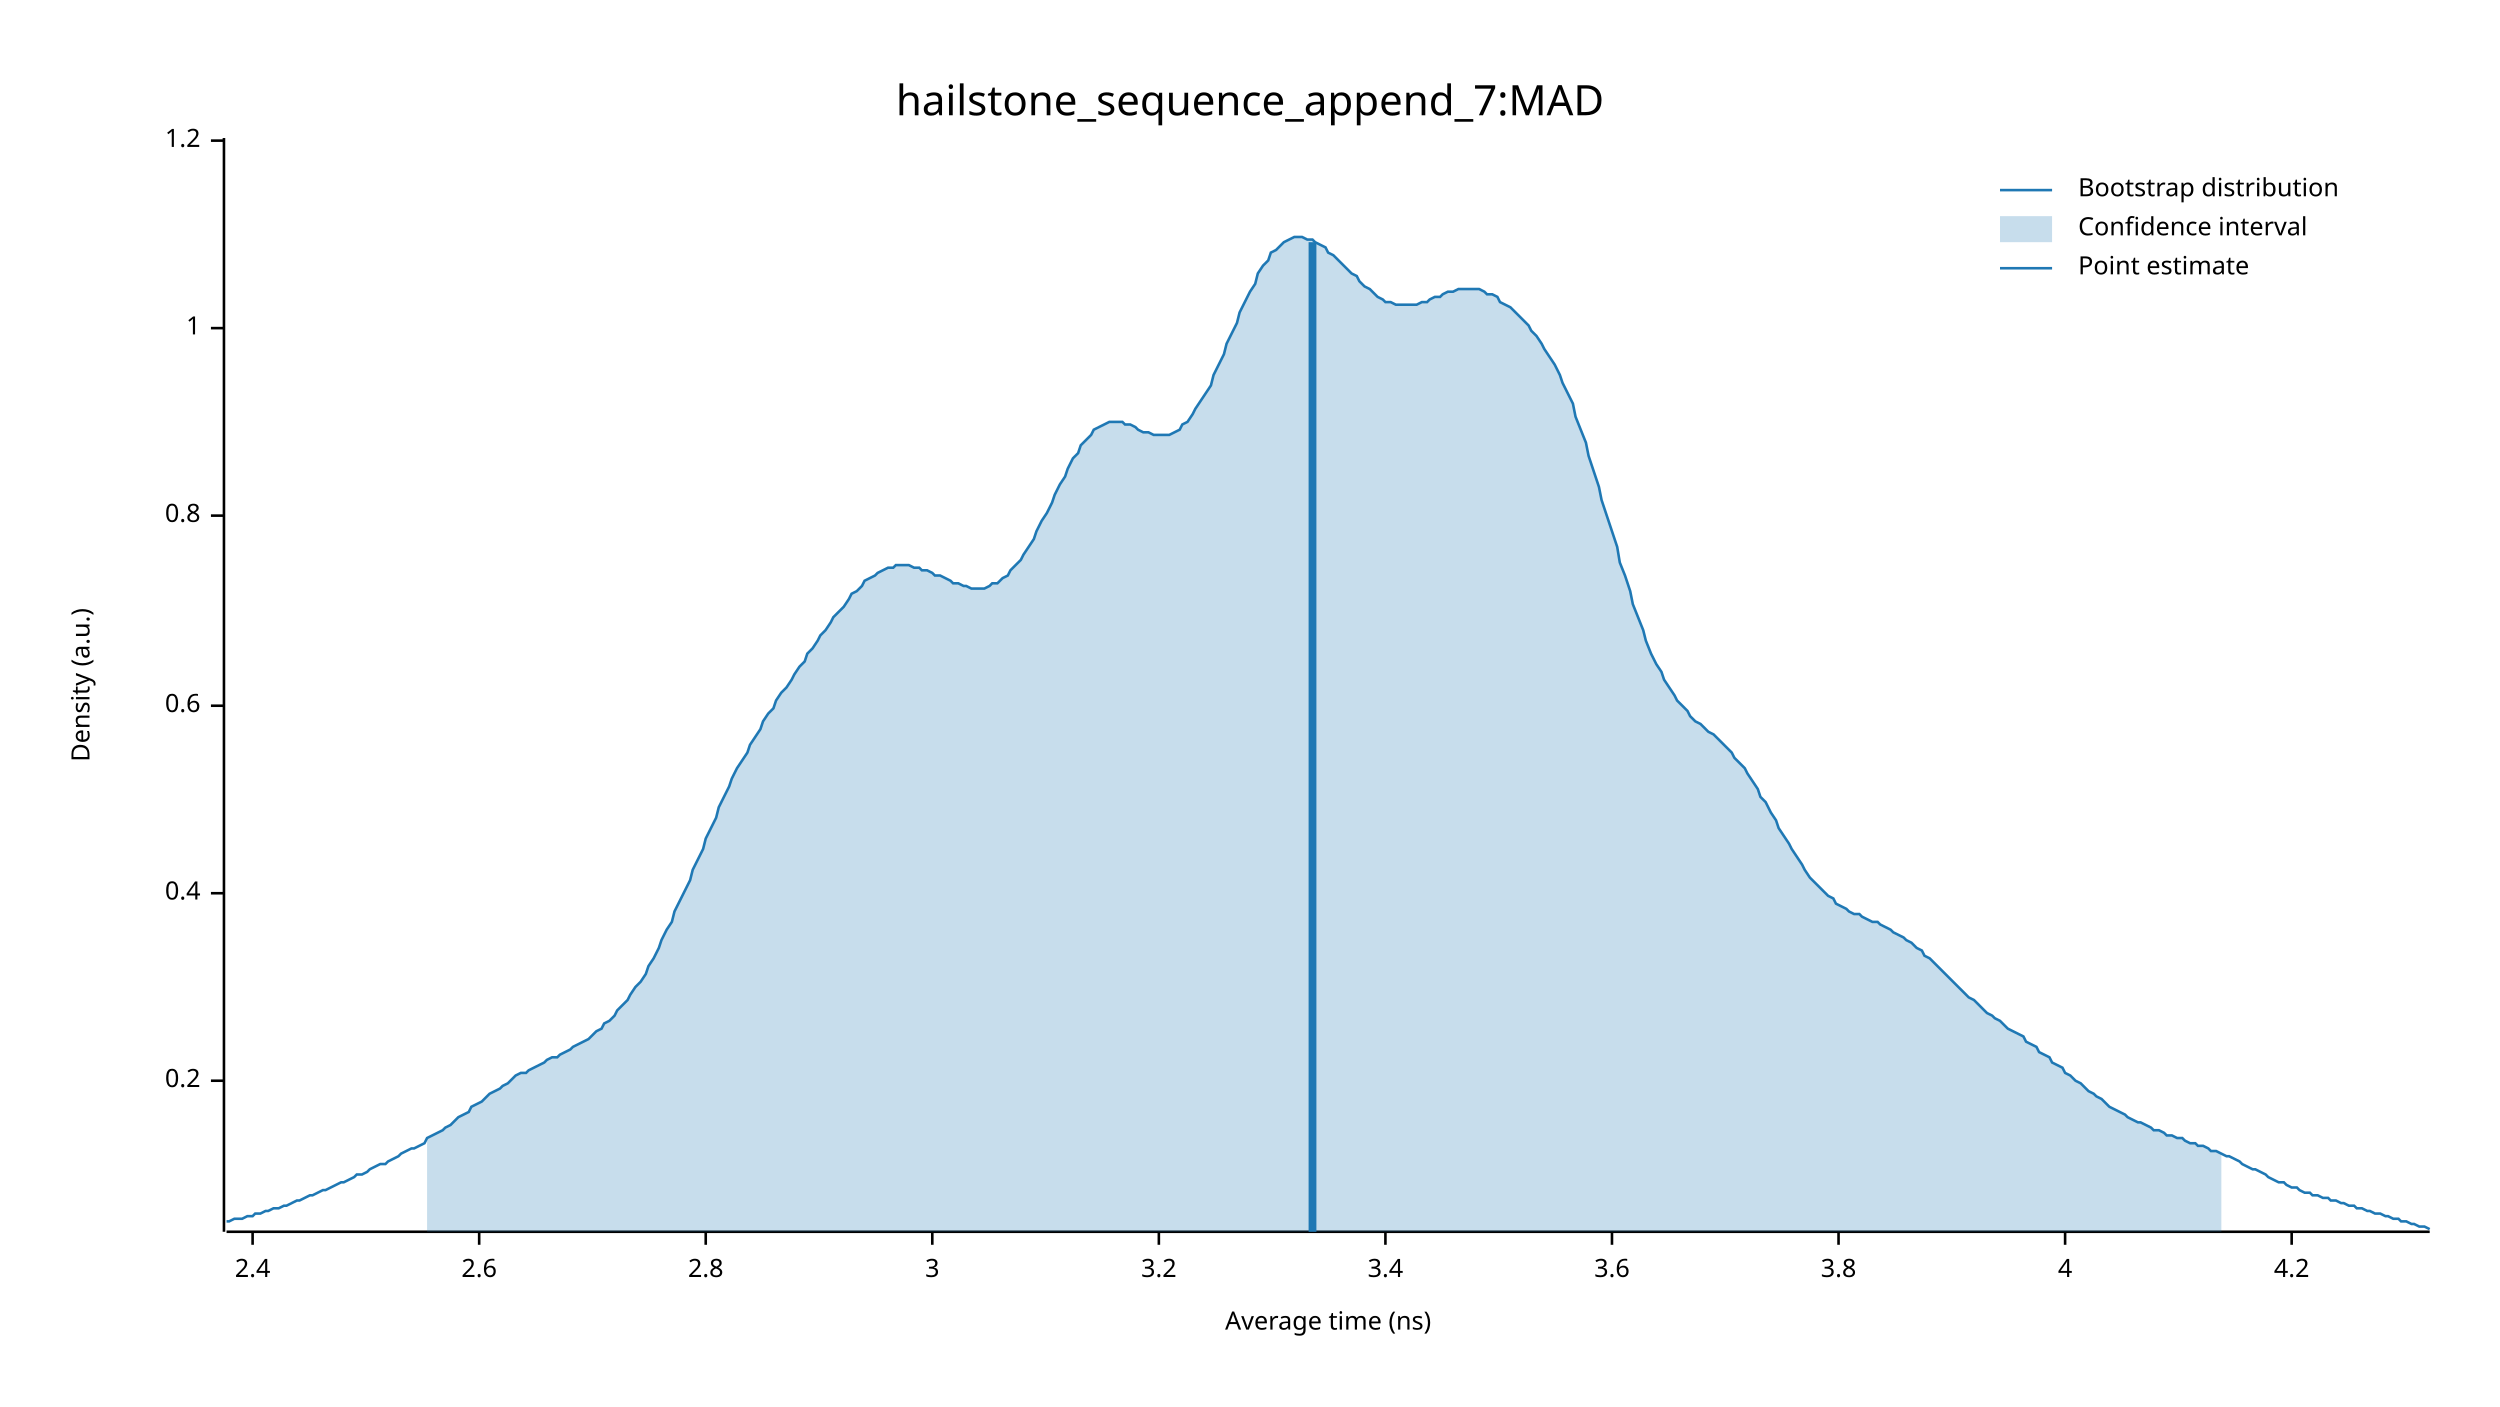
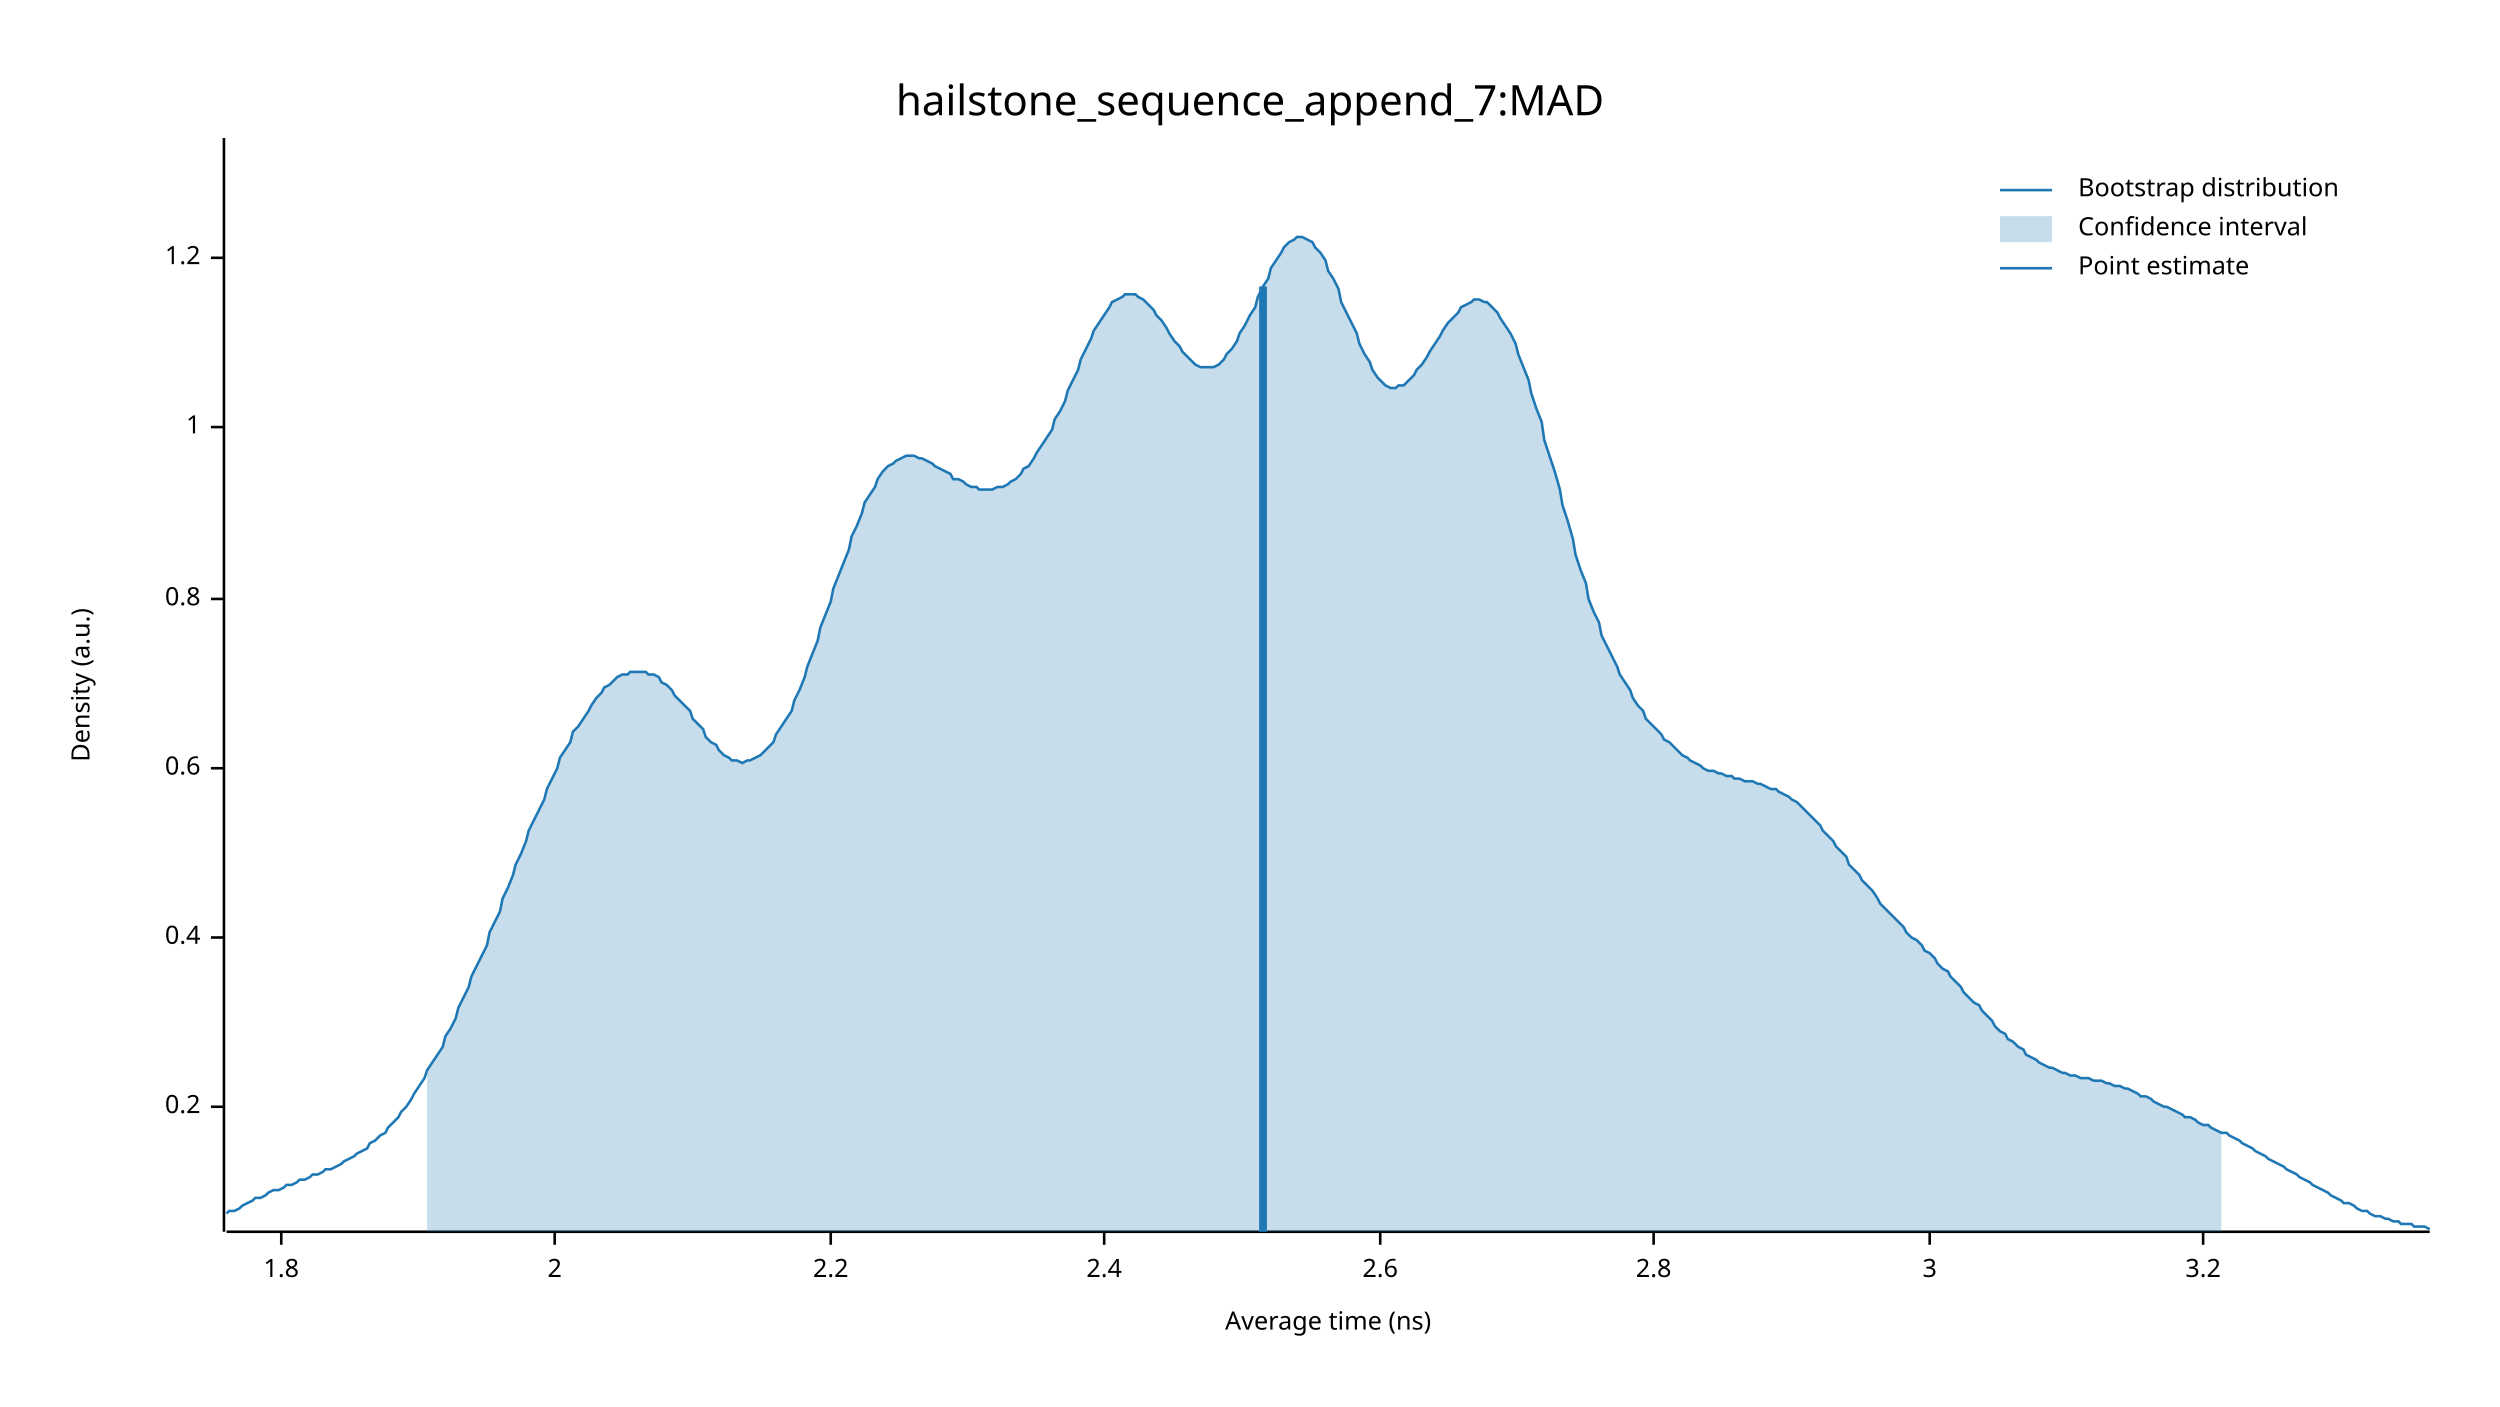
<svg xmlns="http://www.w3.org/2000/svg" width="960" height="540" viewBox="0 0 960 540">
  <text x="480" y="32" dy="0.76em" text-anchor="middle" font-family="sans-serif" font-size="16.129" opacity="1" fill="#000000">
hailstone_sequence_append_7:MAD
</text>
  <text x="27" y="263" dy="0.76em" text-anchor="middle" font-family="sans-serif" font-size="9.677" opacity="1" fill="#000000" transform="rotate(270, 27, 263)">
Density (a.u.)
</text>
  <text x="510" y="513" dy="-0.5ex" text-anchor="middle" font-family="sans-serif" font-size="9.677" opacity="1" fill="#000000">
Average time (ns)
</text>
  <polyline fill="none" opacity="1" stroke="#000000" stroke-width="1" points="86,53 86,473 " />
-   <text x="77" y="415" dy="0.5ex" text-anchor="end" font-family="sans-serif" font-size="9.677" opacity="1" fill="#000000">
+   <text x="77" y="425" dy="0.5ex" text-anchor="end" font-family="sans-serif" font-size="9.677" opacity="1" fill="#000000">
0.2
</text>
-   <polyline fill="none" opacity="1" stroke="#000000" stroke-width="1" points="81,415 86,415 " />
-   <text x="77" y="343" dy="0.5ex" text-anchor="end" font-family="sans-serif" font-size="9.677" opacity="1" fill="#000000">
+   <polyline fill="none" opacity="1" stroke="#000000" stroke-width="1" points="81,425 86,425 " />
+   <text x="77" y="360" dy="0.5ex" text-anchor="end" font-family="sans-serif" font-size="9.677" opacity="1" fill="#000000">
0.4
</text>
-   <polyline fill="none" opacity="1" stroke="#000000" stroke-width="1" points="81,343 86,343 " />
-   <text x="77" y="271" dy="0.5ex" text-anchor="end" font-family="sans-serif" font-size="9.677" opacity="1" fill="#000000">
+   <polyline fill="none" opacity="1" stroke="#000000" stroke-width="1" points="81,360 86,360 " />
+   <text x="77" y="295" dy="0.5ex" text-anchor="end" font-family="sans-serif" font-size="9.677" opacity="1" fill="#000000">
0.6
</text>
-   <polyline fill="none" opacity="1" stroke="#000000" stroke-width="1" points="81,271 86,271 " />
-   <text x="77" y="198" dy="0.5ex" text-anchor="end" font-family="sans-serif" font-size="9.677" opacity="1" fill="#000000">
+   <polyline fill="none" opacity="1" stroke="#000000" stroke-width="1" points="81,295 86,295 " />
+   <text x="77" y="230" dy="0.5ex" text-anchor="end" font-family="sans-serif" font-size="9.677" opacity="1" fill="#000000">
0.8
</text>
-   <polyline fill="none" opacity="1" stroke="#000000" stroke-width="1" points="81,198 86,198 " />
-   <text x="77" y="126" dy="0.5ex" text-anchor="end" font-family="sans-serif" font-size="9.677" opacity="1" fill="#000000">
+   <polyline fill="none" opacity="1" stroke="#000000" stroke-width="1" points="81,230 86,230 " />
+   <text x="77" y="164" dy="0.5ex" text-anchor="end" font-family="sans-serif" font-size="9.677" opacity="1" fill="#000000">
1
</text>
-   <polyline fill="none" opacity="1" stroke="#000000" stroke-width="1" points="81,126 86,126 " />
-   <text x="77" y="54" dy="0.5ex" text-anchor="end" font-family="sans-serif" font-size="9.677" opacity="1" fill="#000000">
+   <polyline fill="none" opacity="1" stroke="#000000" stroke-width="1" points="81,164 86,164 " />
+   <text x="77" y="99" dy="0.5ex" text-anchor="end" font-family="sans-serif" font-size="9.677" opacity="1" fill="#000000">
1.2
</text>
-   <polyline fill="none" opacity="1" stroke="#000000" stroke-width="1" points="81,54 86,54 " />
+   <polyline fill="none" opacity="1" stroke="#000000" stroke-width="1" points="81,99 86,99 " />
  <polyline fill="none" opacity="1" stroke="#000000" stroke-width="1" points="87,473 933,473 " />
-   <text x="97" y="483" dy="0.76em" text-anchor="middle" font-family="sans-serif" font-size="9.677" opacity="1" fill="#000000">
+   <text x="108" y="483" dy="0.76em" text-anchor="middle" font-family="sans-serif" font-size="9.677" opacity="1" fill="#000000">
+ 1.8
+ </text>
+   <polyline fill="none" opacity="1" stroke="#000000" stroke-width="1" points="108,473 108,478 " />
+   <text x="213" y="483" dy="0.76em" text-anchor="middle" font-family="sans-serif" font-size="9.677" opacity="1" fill="#000000">
+ 2
+ </text>
+   <polyline fill="none" opacity="1" stroke="#000000" stroke-width="1" points="213,473 213,478 " />
+   <text x="319" y="483" dy="0.76em" text-anchor="middle" font-family="sans-serif" font-size="9.677" opacity="1" fill="#000000">
+ 2.2
+ </text>
+   <polyline fill="none" opacity="1" stroke="#000000" stroke-width="1" points="319,473 319,478 " />
+   <text x="424" y="483" dy="0.76em" text-anchor="middle" font-family="sans-serif" font-size="9.677" opacity="1" fill="#000000">
2.4
</text>
-   <polyline fill="none" opacity="1" stroke="#000000" stroke-width="1" points="97,473 97,478 " />
-   <text x="184" y="483" dy="0.76em" text-anchor="middle" font-family="sans-serif" font-size="9.677" opacity="1" fill="#000000">
+   <polyline fill="none" opacity="1" stroke="#000000" stroke-width="1" points="424,473 424,478 " />
+   <text x="530" y="483" dy="0.76em" text-anchor="middle" font-family="sans-serif" font-size="9.677" opacity="1" fill="#000000">
2.6
</text>
-   <polyline fill="none" opacity="1" stroke="#000000" stroke-width="1" points="184,473 184,478 " />
-   <text x="271" y="483" dy="0.76em" text-anchor="middle" font-family="sans-serif" font-size="9.677" opacity="1" fill="#000000">
+   <polyline fill="none" opacity="1" stroke="#000000" stroke-width="1" points="530,473 530,478 " />
+   <text x="635" y="483" dy="0.76em" text-anchor="middle" font-family="sans-serif" font-size="9.677" opacity="1" fill="#000000">
2.8
</text>
-   <polyline fill="none" opacity="1" stroke="#000000" stroke-width="1" points="271,473 271,478 " />
-   <text x="358" y="483" dy="0.76em" text-anchor="middle" font-family="sans-serif" font-size="9.677" opacity="1" fill="#000000">
+   <polyline fill="none" opacity="1" stroke="#000000" stroke-width="1" points="635,473 635,478 " />
+   <text x="741" y="483" dy="0.76em" text-anchor="middle" font-family="sans-serif" font-size="9.677" opacity="1" fill="#000000">
3
</text>
-   <polyline fill="none" opacity="1" stroke="#000000" stroke-width="1" points="358,473 358,478 " />
-   <text x="445" y="483" dy="0.76em" text-anchor="middle" font-family="sans-serif" font-size="9.677" opacity="1" fill="#000000">
+   <polyline fill="none" opacity="1" stroke="#000000" stroke-width="1" points="741,473 741,478 " />
+   <text x="846" y="483" dy="0.76em" text-anchor="middle" font-family="sans-serif" font-size="9.677" opacity="1" fill="#000000">
3.2
</text>
-   <polyline fill="none" opacity="1" stroke="#000000" stroke-width="1" points="445,473 445,478 " />
-   <text x="532" y="483" dy="0.76em" text-anchor="middle" font-family="sans-serif" font-size="9.677" opacity="1" fill="#000000">
- 3.4
- </text>
-   <polyline fill="none" opacity="1" stroke="#000000" stroke-width="1" points="532,473 532,478 " />
-   <text x="619" y="483" dy="0.76em" text-anchor="middle" font-family="sans-serif" font-size="9.677" opacity="1" fill="#000000">
- 3.6
- </text>
-   <polyline fill="none" opacity="1" stroke="#000000" stroke-width="1" points="619,473 619,478 " />
-   <text x="706" y="483" dy="0.76em" text-anchor="middle" font-family="sans-serif" font-size="9.677" opacity="1" fill="#000000">
- 3.8
- </text>
-   <polyline fill="none" opacity="1" stroke="#000000" stroke-width="1" points="706,473 706,478 " />
-   <text x="793" y="483" dy="0.76em" text-anchor="middle" font-family="sans-serif" font-size="9.677" opacity="1" fill="#000000">
- 4
- </text>
-   <polyline fill="none" opacity="1" stroke="#000000" stroke-width="1" points="793,473 793,478 " />
-   <text x="880" y="483" dy="0.76em" text-anchor="middle" font-family="sans-serif" font-size="9.677" opacity="1" fill="#000000">
- 4.2
- </text>
-   <polyline fill="none" opacity="1" stroke="#000000" stroke-width="1" points="880,473 880,478 " />
-   <polyline fill="none" opacity="1" stroke="#1F78B4" stroke-width="1" points="87,469 88,469 90,468 92,468 93,468 95,467 97,467 98,466 100,466 102,465 103,465 105,464 107,464 109,463 110,463 112,462 114,461 115,461 117,460 119,459 120,459 122,458 124,457 125,457 127,456 129,455 131,454 132,454 134,453 136,452 137,451 139,451 141,450 142,449 144,448 146,447 148,447 149,446 151,445 153,444 154,443 156,442 158,441 159,441 161,440 163,439 164,437 166,436 168,435 170,434 171,433 173,432 175,430 176,429 178,428 180,427 181,425 183,424 185,423 187,421 188,420 190,419 192,418 193,417 195,416 197,414 198,413 200,412 202,412 203,411 205,410 207,409 209,408 210,407 212,406 214,406 215,405 217,404 219,403 220,402 222,401 224,400 226,399 227,398 229,396 231,395 232,393 234,392 236,390 237,388 239,386 241,384 242,382 244,379 246,377 248,374 249,371 251,368 253,364 254,361 256,357 258,354 259,350 261,346 263,342 265,338 266,334 268,330 270,326 271,322 273,318 275,314 276,310 278,306 280,302 281,299 283,295 285,292 287,289 288,286 290,283 292,280 293,277 295,274 297,272 298,269 300,266 302,264 304,261 305,259 307,256 309,254 310,251 312,249 314,246 315,244 317,242 319,239 320,237 322,235 324,233 326,230 327,228 329,227 331,225 332,223 334,222 336,221 337,220 339,219 341,218 343,218 344,217 346,217 348,217 349,217 351,218 353,218 354,219 356,219 358,220 359,221 361,221 363,222 365,223 366,224 368,224 370,225 371,225 373,226 375,226 376,226 378,226 380,225 381,224 383,224 385,222 387,221 388,219 390,217 392,215 393,213 395,210 397,207 398,204 400,200 402,197 404,193 405,190 407,186 409,183 410,180 412,176 414,174 415,171 417,169 419,167 420,165 422,164 424,163 426,162 427,162 429,162 431,162 432,163 434,163 436,164 437,165 439,166 441,166 443,167 444,167 446,167 448,167 449,167 451,166 453,165 454,163 456,162 458,159 459,157 461,154 463,151 465,148 466,144 468,140 470,136 471,132 473,128 475,124 476,120 478,116 480,112 482,109 483,105 485,102 487,100 488,97 490,96 492,94 493,93 495,92 497,91 498,91 500,91 502,92 504,92 505,93 507,94 509,95 510,97 512,98 514,100 515,101 517,103 519,105 521,106 522,108 524,110 526,111 527,112 529,114 531,115 532,116 534,116 536,117 537,117 539,117 541,117 543,117 544,117 546,116 548,116 549,115 551,114 553,114 554,113 556,112 558,112 560,111 561,111 563,111 565,111 566,111 568,111 570,112 571,113 573,113 575,114 576,116 578,117 580,118 582,120 583,121 585,123 587,125 588,127 590,129 592,132 593,134 595,137 597,140 599,144 600,147 602,151 604,155 605,160 607,165 609,170 610,175 612,181 614,187 615,192 617,198 619,204 621,210 622,216 624,221 626,227 627,232 629,237 631,242 632,246 634,251 636,255 638,258 639,261 641,264 643,267 644,269 646,271 648,273 649,275 651,277 653,278 654,279 656,281 658,282 660,284 661,285 663,287 665,289 666,291 668,293 670,295 671,297 673,300 675,303 676,306 678,308 680,312 682,315 683,318 685,321 687,324 688,326 690,329 692,332 693,334 695,337 697,339 699,341 700,342 702,344 704,345 705,347 707,348 709,349 710,350 712,351 714,351 715,352 717,353 719,354 721,354 722,355 724,356 726,357 727,358 729,359 731,360 732,361 734,362 736,364 738,365 739,367 741,368 743,370 744,371 746,373 748,375 749,376 751,378 753,380 754,381 756,383 758,384 760,386 761,387 763,389 765,390 766,391 768,392 770,394 771,395 773,396 775,397 777,398 778,400 780,401 782,402 783,404 785,405 787,406 788,408 790,409 792,410 793,412 795,413 797,415 799,416 800,417 802,419 804,420 805,421 807,422 809,424 810,425 812,426 814,427 816,428 817,429 819,430 821,431 822,431 824,432 826,433 827,434 829,434 831,435 832,436 834,436 836,437 838,437 839,438 841,439 843,439 844,440 846,440 848,441 849,442 851,442 853,443 855,444 856,444 858,445 860,446 861,447 863,448 865,449 866,449 868,450 870,451 871,452 873,453 875,454 877,454 878,455 880,456 882,456 883,457 885,458 887,458 888,459 890,459 892,460 894,460 895,461 897,461 899,462 900,462 902,463 904,463 905,464 907,464 909,465 910,465 912,466 914,466 916,467 917,467 919,468 921,468 922,469 924,469 926,470 927,470 929,471 931,471 933,472 " />
-   <polygon opacity="0.25" fill="#1F78B4" points="164,437 166,436 168,435 170,434 171,433 173,432 175,430 176,429 178,428 180,427 181,425 183,424 185,423 187,421 188,420 190,419 192,418 193,417 195,416 197,414 198,413 200,412 202,412 203,411 205,410 207,409 209,408 210,407 212,406 214,406 215,405 217,404 219,403 220,402 222,401 224,400 226,399 227,398 229,396 231,395 232,393 234,392 236,390 237,388 239,386 241,384 242,382 244,379 246,377 248,374 249,371 251,368 253,364 254,361 256,357 258,354 259,350 261,346 263,342 265,338 266,334 268,330 270,326 271,322 273,318 275,314 276,310 278,306 280,302 281,299 283,295 285,292 287,289 288,286 290,283 292,280 293,277 295,274 297,272 298,269 300,266 302,264 304,261 305,259 307,256 309,254 310,251 312,249 314,246 315,244 317,242 319,239 320,237 322,235 324,233 326,230 327,228 329,227 331,225 332,223 334,222 336,221 337,220 339,219 341,218 343,218 344,217 346,217 348,217 349,217 351,218 353,218 354,219 356,219 358,220 359,221 361,221 363,222 365,223 366,224 368,224 370,225 371,225 373,226 375,226 376,226 378,226 380,225 381,224 383,224 385,222 387,221 388,219 390,217 392,215 393,213 395,210 397,207 398,204 400,200 402,197 404,193 405,190 407,186 409,183 410,180 412,176 414,174 415,171 417,169 419,167 420,165 422,164 424,163 426,162 427,162 429,162 431,162 432,163 434,163 436,164 437,165 439,166 441,166 443,167 444,167 446,167 448,167 449,167 451,166 453,165 454,163 456,162 458,159 459,157 461,154 463,151 465,148 466,144 468,140 470,136 471,132 473,128 475,124 476,120 478,116 480,112 482,109 483,105 485,102 487,100 488,97 490,96 492,94 493,93 495,92 497,91 498,91 500,91 502,92 504,92 505,93 507,94 509,95 510,97 512,98 514,100 515,101 517,103 519,105 521,106 522,108 524,110 526,111 527,112 529,114 531,115 532,116 534,116 536,117 537,117 539,117 541,117 543,117 544,117 546,116 548,116 549,115 551,114 553,114 554,113 556,112 558,112 560,111 561,111 563,111 565,111 566,111 568,111 570,112 571,113 573,113 575,114 576,116 578,117 580,118 582,120 583,121 585,123 587,125 588,127 590,129 592,132 593,134 595,137 597,140 599,144 600,147 602,151 604,155 605,160 607,165 609,170 610,175 612,181 614,187 615,192 617,198 619,204 621,210 622,216 624,221 626,227 627,232 629,237 631,242 632,246 634,251 636,255 638,258 639,261 641,264 643,267 644,269 646,271 648,273 649,275 651,277 653,278 654,279 656,281 658,282 660,284 661,285 663,287 665,289 666,291 668,293 670,295 671,297 673,300 675,303 676,306 678,308 680,312 682,315 683,318 685,321 687,324 688,326 690,329 692,332 693,334 695,337 697,339 699,341 700,342 702,344 704,345 705,347 707,348 709,349 710,350 712,351 714,351 715,352 717,353 719,354 721,354 722,355 724,356 726,357 727,358 729,359 731,360 732,361 734,362 736,364 738,365 739,367 741,368 743,370 744,371 746,373 748,375 749,376 751,378 753,380 754,381 756,383 758,384 760,386 761,387 763,389 765,390 766,391 768,392 770,394 771,395 773,396 775,397 777,398 778,400 780,401 782,402 783,404 785,405 787,406 788,408 790,409 792,410 793,412 795,413 797,415 799,416 800,417 802,419 804,420 805,421 807,422 809,424 810,425 812,426 814,427 816,428 817,429 819,430 821,431 822,431 824,432 826,433 827,434 829,434 831,435 832,436 834,436 836,437 838,437 839,438 841,439 843,439 844,440 846,440 848,441 849,442 851,442 853,443 853,473 164,473 " />
-   <polyline fill="none" opacity="1" stroke="#1F78B4" stroke-width="3" points="504,473 504,93 " />
+   <polyline fill="none" opacity="1" stroke="#000000" stroke-width="1" points="846,473 846,478 " />
+   <polyline fill="none" opacity="1" stroke="#1F78B4" stroke-width="1" points="87,466 88,465 90,465 92,464 93,463 95,462 97,461 98,460 100,460 102,459 103,458 105,457 107,457 109,456 110,455 112,455 114,454 115,453 117,453 119,452 120,451 122,451 124,450 125,449 127,449 129,448 131,447 132,446 134,445 136,444 137,443 139,442 141,441 142,439 144,438 146,436 148,435 149,433 151,431 153,429 154,427 156,425 158,422 159,420 161,417 163,414 164,411 166,408 168,405 170,402 171,398 173,395 175,391 176,387 178,383 180,379 181,375 183,371 185,367 187,363 188,358 190,354 192,350 193,345 195,341 197,336 198,332 200,328 202,323 203,319 205,315 207,311 209,307 210,303 212,299 214,295 215,291 217,288 219,285 220,281 222,279 224,276 226,273 227,271 229,268 231,266 232,264 234,263 236,261 237,260 239,259 241,259 242,258 244,258 246,258 248,258 249,259 251,259 253,260 254,262 256,263 258,265 259,267 261,269 263,271 265,273 266,276 268,278 270,280 271,283 273,285 275,286 276,288 278,290 280,291 281,292 283,292 285,293 287,292 288,292 290,291 292,290 293,289 295,287 297,285 298,282 300,279 302,276 304,273 305,269 307,265 309,260 310,256 312,251 314,246 315,241 317,236 319,231 320,226 322,221 324,216 326,211 327,206 329,202 331,197 332,193 334,190 336,187 337,184 339,181 341,179 343,178 344,177 346,176 348,175 349,175 351,175 353,176 354,176 356,177 358,178 359,179 361,180 363,181 365,182 366,184 368,184 370,185 371,186 373,187 375,187 376,188 378,188 380,188 381,188 383,187 385,187 387,186 388,185 390,184 392,182 393,180 395,179 397,176 398,174 400,171 402,168 404,165 405,161 407,158 409,154 410,150 412,146 414,142 415,138 417,134 419,130 420,127 422,124 424,121 426,118 427,116 429,115 431,114 432,113 434,113 436,113 437,114 439,115 441,117 443,119 444,121 446,123 448,126 449,128 451,131 453,133 454,135 456,137 458,139 459,140 461,141 463,141 465,141 466,141 468,140 470,138 471,136 473,134 475,131 476,128 478,125 480,121 482,118 483,114 485,110 487,107 488,103 490,100 492,97 493,95 495,93 497,92 498,91 500,91 502,92 504,93 505,95 507,97 509,100 510,104 512,107 514,111 515,116 517,120 519,124 521,128 522,132 524,136 526,139 527,142 529,145 531,147 532,148 534,149 536,149 537,148 539,148 541,146 543,144 544,142 546,140 548,137 549,135 551,132 553,129 554,127 556,124 558,122 560,120 561,118 563,117 565,116 566,115 568,115 570,116 571,116 573,118 575,120 576,122 578,125 580,128 582,132 583,136 585,141 587,146 588,151 590,157 592,162 593,169 595,175 597,181 599,188 600,194 602,200 604,207 605,213 607,219 609,224 610,230 612,235 614,239 615,244 617,248 619,252 621,256 622,259 624,262 626,265 627,268 629,271 631,273 632,276 634,278 636,280 638,282 639,284 641,285 643,287 644,288 646,290 648,291 649,292 651,293 653,294 654,295 656,296 658,296 660,297 661,297 663,298 665,298 666,299 668,299 670,300 671,300 673,300 675,301 676,301 678,302 680,303 682,303 683,304 685,305 687,306 688,307 690,308 692,310 693,311 695,313 697,315 699,317 700,319 702,321 704,323 705,325 707,327 709,329 710,332 712,334 714,336 715,338 717,340 719,342 721,345 722,347 724,349 726,351 727,352 729,354 731,356 732,358 734,360 736,361 738,363 739,365 741,366 743,368 744,370 746,372 748,373 749,375 751,377 753,379 754,381 756,383 758,385 760,386 761,388 763,390 765,392 766,394 768,396 770,397 771,399 773,400 775,402 777,403 778,405 780,406 782,407 783,408 785,409 787,410 788,410 790,411 792,412 793,412 795,413 797,413 799,414 800,414 802,414 804,415 805,415 807,415 809,416 810,416 812,417 814,417 816,418 817,418 819,419 821,420 822,421 824,421 826,422 827,423 829,424 831,425 832,425 834,426 836,427 838,428 839,429 841,429 843,430 844,431 846,432 848,432 849,433 851,434 853,435 855,435 856,436 858,437 860,438 861,439 863,440 865,441 866,442 868,443 870,444 871,445 873,446 875,447 877,448 878,449 880,450 882,451 883,452 885,453 887,454 888,455 890,456 892,457 894,458 895,459 897,460 899,461 900,462 902,462 904,463 905,464 907,465 909,465 910,466 912,467 914,467 916,468 917,468 919,469 921,469 922,470 924,470 926,470 927,471 929,471 931,471 933,472 " />
+   <polygon opacity="0.25" fill="#1F78B4" points="164,411 166,408 168,405 170,402 171,398 173,395 175,391 176,387 178,383 180,379 181,375 183,371 185,367 187,363 188,358 190,354 192,350 193,345 195,341 197,336 198,332 200,328 202,323 203,319 205,315 207,311 209,307 210,303 212,299 214,295 215,291 217,288 219,285 220,281 222,279 224,276 226,273 227,271 229,268 231,266 232,264 234,263 236,261 237,260 239,259 241,259 242,258 244,258 246,258 248,258 249,259 251,259 253,260 254,262 256,263 258,265 259,267 261,269 263,271 265,273 266,276 268,278 270,280 271,283 273,285 275,286 276,288 278,290 280,291 281,292 283,292 285,293 287,292 288,292 290,291 292,290 293,289 295,287 297,285 298,282 300,279 302,276 304,273 305,269 307,265 309,260 310,256 312,251 314,246 315,241 317,236 319,231 320,226 322,221 324,216 326,211 327,206 329,202 331,197 332,193 334,190 336,187 337,184 339,181 341,179 343,178 344,177 346,176 348,175 349,175 351,175 353,176 354,176 356,177 358,178 359,179 361,180 363,181 365,182 366,184 368,184 370,185 371,186 373,187 375,187 376,188 378,188 380,188 381,188 383,187 385,187 387,186 388,185 390,184 392,182 393,180 395,179 397,176 398,174 400,171 402,168 404,165 405,161 407,158 409,154 410,150 412,146 414,142 415,138 417,134 419,130 420,127 422,124 424,121 426,118 427,116 429,115 431,114 432,113 434,113 436,113 437,114 439,115 441,117 443,119 444,121 446,123 448,126 449,128 451,131 453,133 454,135 456,137 458,139 459,140 461,141 463,141 465,141 466,141 468,140 470,138 471,136 473,134 475,131 476,128 478,125 480,121 482,118 483,114 485,110 487,107 488,103 490,100 492,97 493,95 495,93 497,92 498,91 500,91 502,92 504,93 505,95 507,97 509,100 510,104 512,107 514,111 515,116 517,120 519,124 521,128 522,132 524,136 526,139 527,142 529,145 531,147 532,148 534,149 536,149 537,148 539,148 541,146 543,144 544,142 546,140 548,137 549,135 551,132 553,129 554,127 556,124 558,122 560,120 561,118 563,117 565,116 566,115 568,115 570,116 571,116 573,118 575,120 576,122 578,125 580,128 582,132 583,136 585,141 587,146 588,151 590,157 592,162 593,169 595,175 597,181 599,188 600,194 602,200 604,207 605,213 607,219 609,224 610,230 612,235 614,239 615,244 617,248 619,252 621,256 622,259 624,262 626,265 627,268 629,271 631,273 632,276 634,278 636,280 638,282 639,284 641,285 643,287 644,288 646,290 648,291 649,292 651,293 653,294 654,295 656,296 658,296 660,297 661,297 663,298 665,298 666,299 668,299 670,300 671,300 673,300 675,301 676,301 678,302 680,303 682,303 683,304 685,305 687,306 688,307 690,308 692,310 693,311 695,313 697,315 699,317 700,319 702,321 704,323 705,325 707,327 709,329 710,332 712,334 714,336 715,338 717,340 719,342 721,345 722,347 724,349 726,351 727,352 729,354 731,356 732,358 734,360 736,361 738,363 739,365 741,366 743,368 744,370 746,372 748,373 749,375 751,377 753,379 754,381 756,383 758,385 760,386 761,388 763,390 765,392 766,394 768,396 770,397 771,399 773,400 775,402 777,403 778,405 780,406 782,407 783,408 785,409 787,410 788,410 790,411 792,412 793,412 795,413 797,413 799,414 800,414 802,414 804,415 805,415 807,415 809,416 810,416 812,417 814,417 816,418 817,418 819,419 821,420 822,421 824,421 826,422 827,423 829,424 831,425 832,425 834,426 836,427 838,428 839,429 841,429 843,430 844,431 846,432 848,432 849,433 851,434 853,435 853,473 164,473 " />
+   <polyline fill="none" opacity="1" stroke="#1F78B4" stroke-width="3" points="485,473 485,110 " />
  <text x="798" y="68" dy="0.76em" text-anchor="start" font-family="sans-serif" font-size="9.677" opacity="1" fill="#000000">
Bootstrap distribution
</text>
  <text x="798" y="83" dy="0.76em" text-anchor="start" font-family="sans-serif" font-size="9.677" opacity="1" fill="#000000">
Confidence interval
</text>
  <text x="798" y="98" dy="0.76em" text-anchor="start" font-family="sans-serif" font-size="9.677" opacity="1" fill="#000000">
Point estimate
</text>
  <polyline fill="none" opacity="1" stroke="#1F78B4" stroke-width="1" points="768,73 788,73 " />
  <rect x="768" y="83" width="20" height="10" opacity="0.25" fill="#1F78B4" stroke="none" />
  <polyline fill="none" opacity="1" stroke="#1F78B4" stroke-width="1" points="768,103 788,103 " />
</svg>
